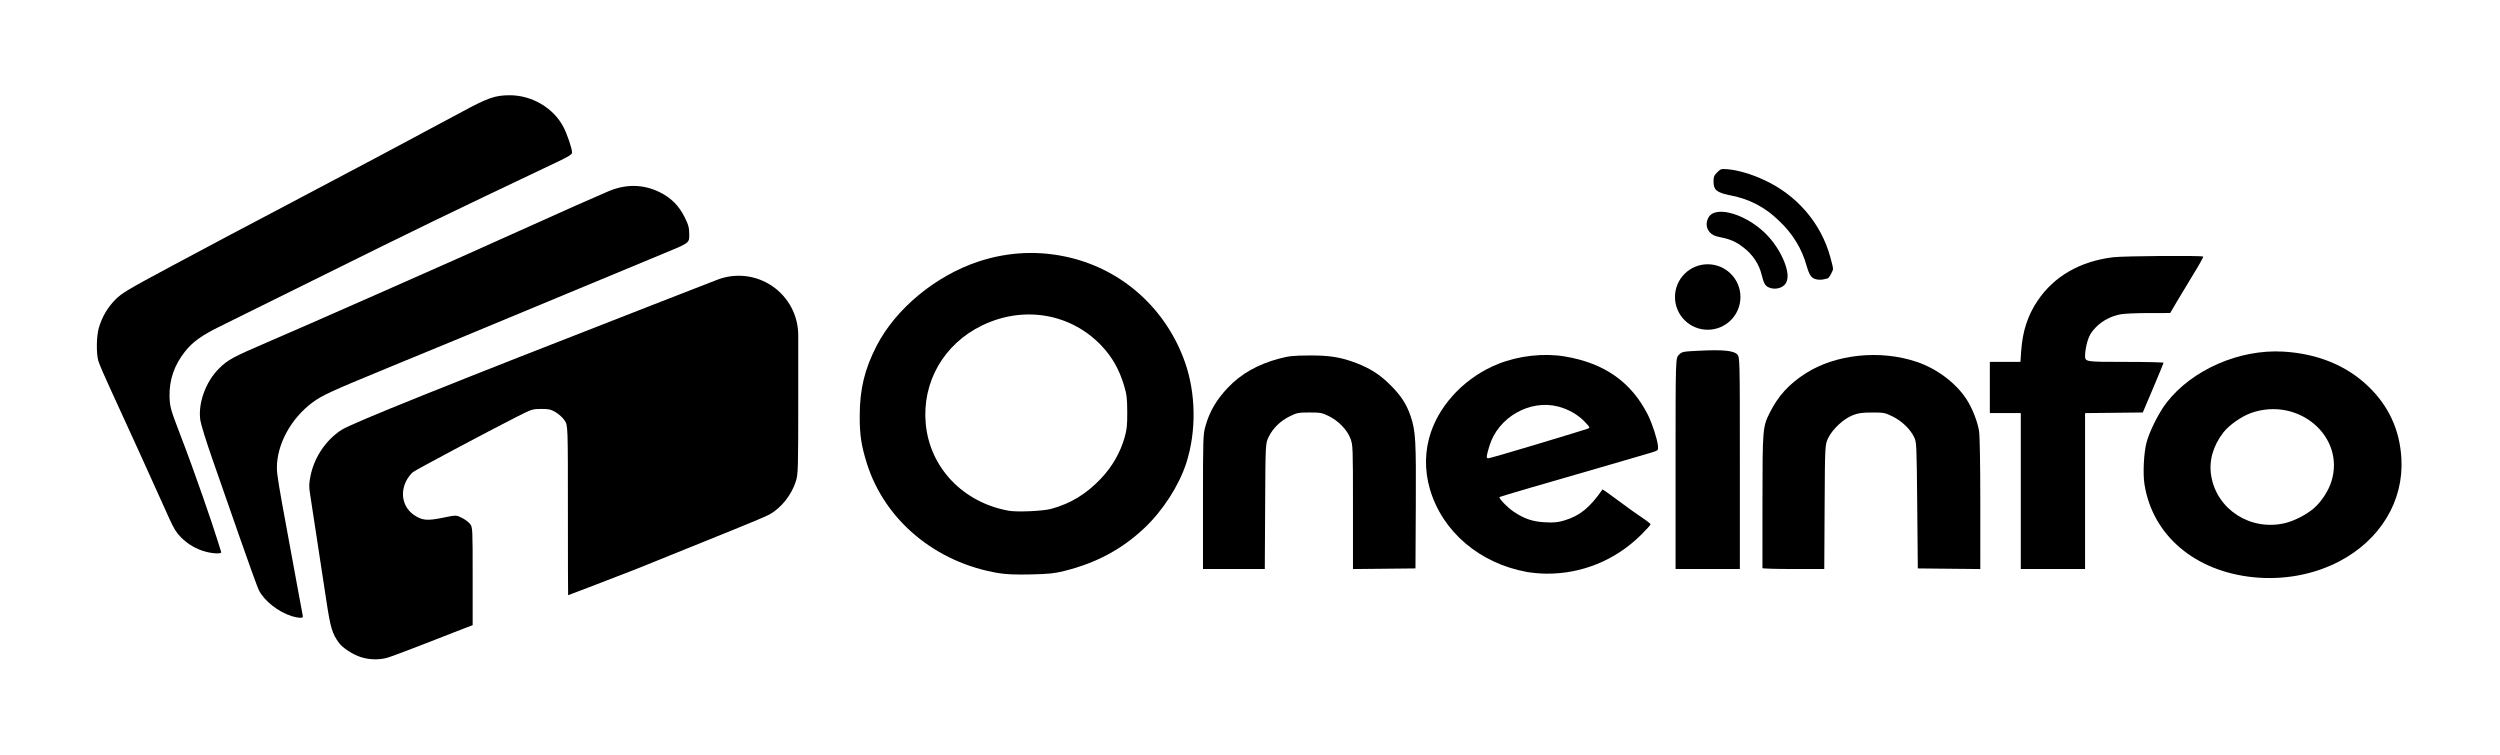
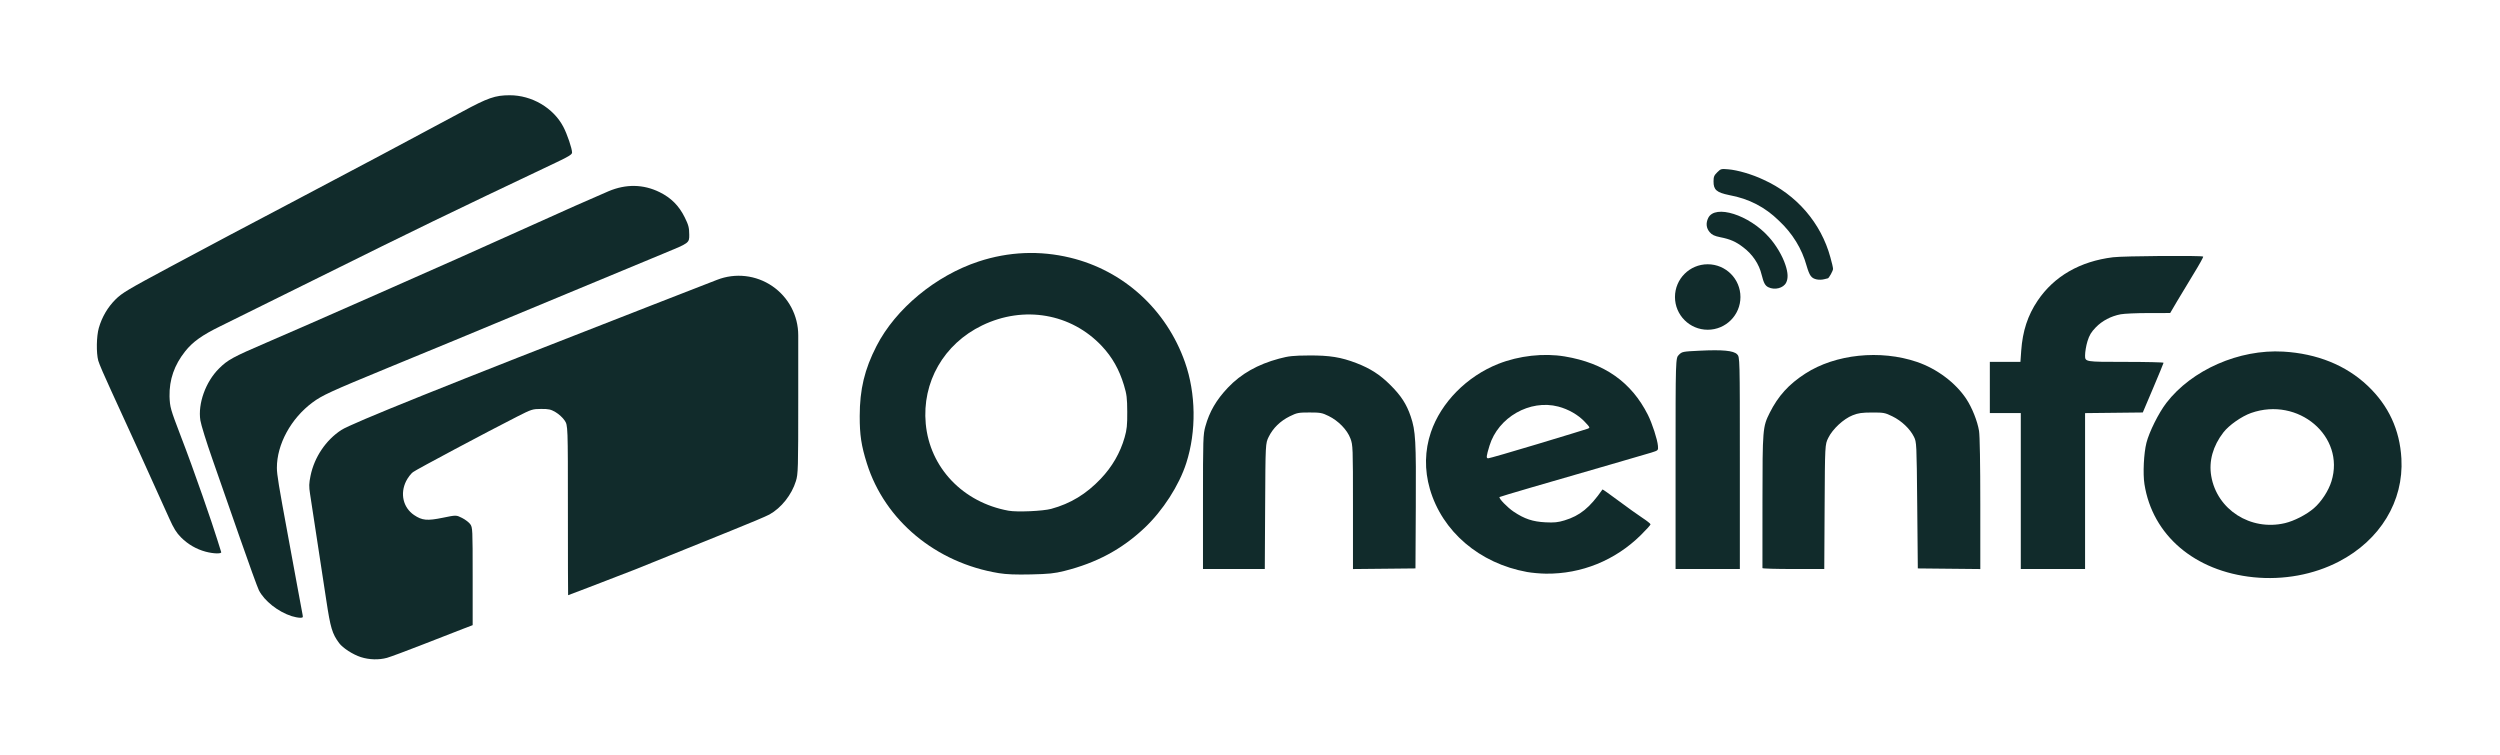
<svg xmlns="http://www.w3.org/2000/svg" viewBox="0 0 848 256" width="848" height="256" role="img" aria-labelledby="title">
-   <g fill="#000000">
+   <g fill="#112b2b">
    <g transform="translate(0.630915 -12.51735) scale(0.4037855)">
      <g id="oneinfo-symbol">
        <path id="card-back" fill-rule="evenodd" d="M 171.1 494.42 C 163.37 492.34 156.33 488.25 150.54 482.47 C 146.67 478.6 144.37 474.9 140.6 466.47 C 129.74 442.15 100.68 378.26 91.73 359 C 86.49 347.73 81.65 336.48 80.99 334 C 79.21 327.42 79.46 313.38 81.47 306.42 C 84.11 297.26 88.93 289.07 95.53 282.5 C 100.89 277.16 105.87 274.19 141.03 255.35 C 176 236.61 208.85 219.19 243.5 201 C 280.55 181.56 358.57 140.06 386.55 124.92 C 408.27 113.17 414.39 111.04 426.54 111.01 C 445.21 110.98 463.26 121.58 471.65 137.51 C 474.92 143.72 479 155.75 479 159.18 C 479 160.71 476.21 162.47 466.25 167.19 C 370.92 212.44 350.48 222.35 266 264.25 C 228.32 282.93 191.2 301.3 183.5 305.06 C 168.18 312.54 160.25 318.21 153.95 326.19 C 144.87 337.67 140.6 349.81 140.85 364 C 141.192 373.11 141.559 374.46 150.163 397 C 161.417 426.02 177.36 472.43 181.03 484.5 C 182.53 489.45 183.98 494.06 184.24 494.75 C 184.85 496.35 177.95 496.26 171.1 494.42 Z" />
        <path id="card-middle" fill-rule="evenodd" d="M243.5 548.6 C232.09 544.97 220.51 535.83 215.92 526.84 C214.78 524.6 207.56 504.71 199.88 482.64 C192.2 460.56 181.84 430.86 176.85 416.64 C171.86 402.41 167.31 387.78 166.75 384.12 C164.58 370.1 171.15 351.79 182.38 340.61 C189.7 333.3 193.88 331.02 222.5 318.71 C243.1 309.85 266.87 299.45 316 277.77 C372.58 252.82 400.63 240.34 433.5 225.49 C470.3 208.87 498.64 196.28 509.71 191.62 C524.39 185.44 538.99 185.73 552.61 192.46 C562.2 197.2 568.83 203.85 573.63 213.56 C576.84 220.07 577.39 222.15 577.44 228.14 C577.5 235.12 577.5 235.12 556 243.93 C544.17 248.77 507.5 264 474.5 277.77 C441.5 291.54 398.98 309.21 380 317.03 C361.02 324.85 336.27 335.05 325 339.7 C275.97 359.91 269.08 363.07 260.99 369.07 C242.86 382.51 231.01 404.25 231.04 424 C231.05 429.66 232.48 438.39 240.46 481.5 C243 495.25 246.65 515.05 248.56 525.5 C250.47 535.95 252.29 545.74 252.6 547.25 C253.11 549.74 252.9 549.99 250.33 549.93 C248.77 549.9 245.7 549.29 243.5 548.6 Z" />
        <path id="card-front" fill-rule="evenodd" d="M 301.6 583.01 C 294.9 580.87 286.4 575.39 283.32 571.22 C 277.49 563.34 276.06 558.57 272.54 535.27 C 267.69 503.18 260.32 454.89 258.91 445.99 C 257.91 439.67 257.97 437.23 259.31 430.66 C 262.48 415.09 272.19 400.67 285.2 392.2 C 293.68 386.68 373.15 354.7 545.61 287.56 L 600.861 266.05 A 50 50 0 0 1 669 312.644 L 669 364.77 C 669 425.57 668.9 429.11 667.04 435.14 C 663.5 446.66 654.76 457.66 644.83 463.19 C 642.19 464.67 627.58 470.81 612.53 476.84 C 597.6 482.87 561.55 497.52 531.96 509.4 C 501.43 521.28 475.78 531 475.68 531 C 475.58 531 475.5 498.91 475.5 459.68 C 475.5 388.36 475.5 388.36 472.77 384.24 C 471.27 381.97 467.9 378.85 465.27 377.31 C 461.17 374.89 459.45 374.5 453 374.53 C 445.8 374.56 445.01 374.81 433 380.9 C 407.96 393.6 348.42 425.32 345.35 427.6 C 343.62 428.89 341.04 432.3 339.6 435.17 C 334.35 445.7 337.11 457.45 346.28 463.66 C 353.05 468.23 357.26 468.63 370.46 465.92 C 381.66 463.62 381.66 463.62 386.53 466.06 C 389.21 467.4 392.32 469.77 393.45 471.32 C 395.44 474.06 395.5 475.38 395.5 515.15 L 395.5 556.16 387.5 559.22 C 383.1 560.91 368.02 566.78 354 572.27 C 339.98 577.76 326.25 582.87 323.5 583.62 C 316.65 585.48 308.64 585.26 301.6 583.01 Z" />
      </g>
      <g id="oneinfo-wordmark">
        <path id="letter-O" fill-rule="evenodd" d="M837.54 512.48 C784.67 503.86 741.73 468.19 726.69 420.38 C721.95 405.32 720.61 396.49 720.64 380.5 C720.67 358.06 724.71 341.24 734.76 321.66 C750.81 290.38 784.41 262.57 820.5 250.68 C845.79 242.35 871.83 241.27 897.5 247.47 C942.33 258.31 978.25 291.02 993.84 335.2 C1003.12 361.5 1003.54 393.35 994.97 420 C988.92 438.8 975.31 459.93 959.85 474.52 C940.86 492.44 919.52 503.89 892.5 510.64 C884.19 512.72 879.45 513.21 864.5 513.54 C851.76 513.83 843.88 513.52 837.54 512.48 Z M881.5 458.47 C897.74 454.04 910.98 446 923.14 433.18 C932.74 423.07 939.46 411.43 943.16 398.5 C945.07 391.85 945.44 388.22 945.38 377 C945.32 365.3 944.95 362.3 942.59 354.5 C938.64 341.43 932.75 331.02 924.12 321.81 C898.32 294.3 858.57 287.41 823.5 304.36 C791.26 319.95 772.87 352.02 776.11 387 C779.53 423.85 807.34 453.06 845.66 460.02 C852.79 461.32 874.5 460.37 881.5 458.47 Z" />
        <path id="letter-n-first" fill-rule="evenodd" d="M1009 452.73 C1009 399.27 1009.1 396.09 1011.03 389.14 C1014.45 376.81 1020.18 366.95 1029.95 356.63 C1040.91 345.05 1055.03 337.05 1073 332.25 C1081.11 330.08 1084.77 329.7 1098 329.61 C1115.34 329.49 1125.04 331.06 1137.98 336.06 C1149.69 340.58 1157.78 345.81 1166.48 354.5 C1175.47 363.47 1180.02 370.5 1183.53 380.89 C1187.63 393.01 1188.09 401.14 1187.78 456.5 L1187.5 508.5 1161.25 508.77 L1135 509.03 1135 457.05 C1135 406.29 1134.95 404.94 1132.85 399.32 C1130.14 392.07 1122.76 384.48 1114.5 380.44 C1109.08 377.78 1107.54 377.5 1098.48 377.5 C1089.21 377.5 1087.97 377.74 1081.91 380.72 C1073.97 384.63 1067.82 390.63 1064.2 397.99 C1061.5 403.5 1061.5 403.5 1061.22 456.25 L1060.93 509 1034.97 509 L1009 509 1009 452.73 Z" />
        <path id="letter-e" fill-rule="evenodd" d="M1281.23 511.5 C1241.26 504.26 1209.96 477.51 1199.59 441.73 C1194.97 425.77 1195.27 409.37 1200.48 394.06 C1208.96 369.11 1230.68 347.11 1257.15 336.65 C1274.48 329.79 1295.25 327.48 1312.95 330.44 C1346.19 336 1368.88 351.95 1382.75 379.5 C1386.37 386.7 1390.76 400.24 1391.19 405.55 C1391.5 409.37 1391.5 409.37 1385.5 411.25 C1382.2 412.28 1366.45 416.88 1350.5 421.47 C1297.91 436.61 1258.52 448.15 1258.14 448.53 C1257.17 449.5 1264.7 457.3 1270.05 460.88 C1279.08 466.91 1286.04 469.23 1296.69 469.77 C1304.08 470.14 1307.2 469.83 1312.69 468.16 C1325.72 464.19 1333.87 457.55 1344.62 442.15 C1344.75 441.96 1350.85 446.28 1358.18 451.75 C1365.51 457.21 1374.53 463.67 1378.23 466.09 C1381.93 468.52 1384.97 470.94 1384.98 471.47 C1384.99 472.01 1381.27 476.12 1376.71 480.61 C1355.23 501.75 1326.99 513.22 1297.18 512.91 C1292.4 512.86 1285.23 512.23 1281.23 511.5 Z M1289.91 404.07 C1311.68 397.51 1330.6 391.73 1331.94 391.23 C1334.38 390.32 1334.38 390.32 1329.68 385.29 C1324.29 379.53 1315.96 374.74 1307.46 372.53 C1283.6 366.32 1256.93 381.54 1249.66 405.5 C1246.93 414.51 1246.78 416 1248.64 416 C1249.56 416 1268.14 410.63 1289.91 404.07 Z" />
        <g id="letter-i">
          <path id="i-stem" fill-rule="evenodd" d="M1406 420.42 C1406 331.85 1406 331.85 1408.77 329.08 C1411.46 326.39 1411.94 326.29 1426.27 325.6 C1445.55 324.66 1454.62 325.53 1457.69 328.6 C1460 330.91 1460 330.91 1460 419.95 L1460 509 1433 509 L1406 509 1406 420.42 Z" />
          <path id="i-dot" fill-rule="evenodd" d="M 1460.5 280.5 A 27.5 27.5 0 1 1 1405.5 280.5 A 27.5 27.5 0 1 1 1460.5 280.5 Z" />
          <path id="signal-inner" fill-rule="evenodd" d="M 1483.954 272.295 C 1481.254 270.987 1480.02 268.734 1478.324 261.917 C 1476.225 252.919 1470.633 244.573 1462.788 238.711 C 1456.726 234.033 1451.861 231.891 1443.68 230.301 C 1438.515 229.231 1436.569 228.298 1434.603 225.958 C 1431.757 222.589 1431.325 218.468 1433.4 214.15 C 1439.129 202.335 1467.863 211.592 1484.286 230.037 C 1490.245 236.536 1495.811 245.893 1498.306 253.623 C 1500.482 260.2 1500.679 264.828 1498.892 268.431 C 1496.584 273.061 1489.284 274.914 1483.954 272.295 Z" />
          <path id="signal-outer" fill-rule="evenodd" d="M 1524.57 265.729 C 1520.055 264.74 1518.573 262.75 1516.068 254.237 C 1512.134 239.946 1504.251 227.098 1492.933 216.502 C 1481.098 204.906 1467.667 197.954 1451.129 194.905 C 1440.388 192.691 1437.849 190.449 1437.896 183.38 C 1437.911 179.46 1438.342 178.389 1440.991 175.757 C 1443.968 172.798 1444.313 172.706 1450.136 173.219 C 1458.15 173.865 1470.415 177.488 1479.729 181.907 C 1507.612 194.459 1528.216 218.325 1536.035 247.132 C 1537.289 251.473 1538.307 255.888 1538.281 256.953 C 1538.235 258.569 1534.761 264.797 1533.893 264.815 C 1533.744 264.817 1532.272 265.177 1530.619 265.612 C 1528.977 266.056 1526.242 266.096 1524.57 265.729 Z" />
        </g>
        <path id="letter-n-second" fill-rule="evenodd" d="M1478.98 508.25 C1478.97 507.84 1478.98 482.56 1479 452.09 C1479.04 391.18 1479.17 389.6 1485.1 377.75 C1492.2 363.6 1501.06 353.83 1515 344.82 C1540.26 328.49 1577.95 324.55 1608.75 335.03 C1625.53 340.74 1641.25 352.53 1650.25 366.16 C1655.09 373.49 1659.61 384.85 1660.93 393.02 C1661.58 396.98 1661.99 420.78 1661.99 454.27 L1662 509.03 1635.75 508.77 L1609.5 508.5 1609 455.5 C1608.5 402.92 1608.48 402.46 1606.23 397.9 C1602.97 391.28 1595.84 384.51 1588.16 380.76 C1581.91 377.7 1580.85 377.5 1571 377.53 C1562.43 377.56 1559.44 377.99 1554.72 379.87 C1547.07 382.91 1537.94 391.38 1534.29 398.82 C1531.5 404.5 1531.5 404.5 1531.21 456.75 L1530.92 509 1504.96 509 C1490.68 509 1478.99 508.66 1478.98 508.25 Z" />
        <path id="letter-f" fill-rule="evenodd" d="M1696 443.5 L1696 378 1683 378 L1670 378 1670 356.5 L1670 335 1682.85 335 L1695.7 335 1696.36 325.61 C1697.52 309.12 1701.85 295.91 1710.13 283.61 C1723.93 263.08 1745.77 250.51 1773.5 247.11 C1782.53 246 1848.18 245.52 1849.22 246.55 C1849.52 246.85 1846.04 253.16 1841.48 260.56 C1836.92 267.97 1830.56 278.51 1827.34 284 L1821.5 293.96 1803.39 293.98 C1793.42 293.99 1782.88 294.45 1779.96 295.01 C1771.79 296.56 1764.45 300.4 1759.01 305.99 C1755.18 309.93 1753.6 312.56 1752.03 317.64 C1750.91 321.26 1750 326.64 1750 329.61 C1750 335 1750 335 1783 335 C1801.15 335 1815.97 335.34 1815.94 335.75 C1815.91 336.16 1811.97 345.73 1807.19 357 L1798.49 377.5 1774.25 377.77 L1750 378.04 1750 443.52 L1750 509 1723 509 L1696 509 1696 443.5 Z" />
        <path id="letter-o" fill-rule="evenodd" d="M1891.5 515.92 C1842.07 510.9 1806.6 480.62 1799.88 437.7 C1798.5 428.9 1799.31 411.91 1801.55 403 C1803.82 393.95 1811.85 377.83 1818.26 369.5 C1839.61 341.72 1879.46 324.23 1916.5 326.37 C1944.93 328.02 1969.18 337.83 1987.37 355.05 C2004.95 371.69 2014.38 392.02 2015.74 416.21 C2017.76 452.04 1997.91 484.73 1963.2 502.76 C1941.98 513.79 1916.54 518.46 1891.5 515.92 Z M1917.9 470.46 C1925.68 468.63 1935.88 463.39 1942.18 457.98 C1948.42 452.63 1954.53 443.27 1956.99 435.29 C1968.65 397.54 1929.15 363.98 1889.47 377.92 C1881.52 380.72 1870.87 388.19 1866.2 394.25 C1857.39 405.66 1853.86 418.31 1855.98 430.87 C1860.75 459.14 1889.08 477.26 1917.9 470.46 Z" />
      </g>
    </g>
  </g>
</svg>
